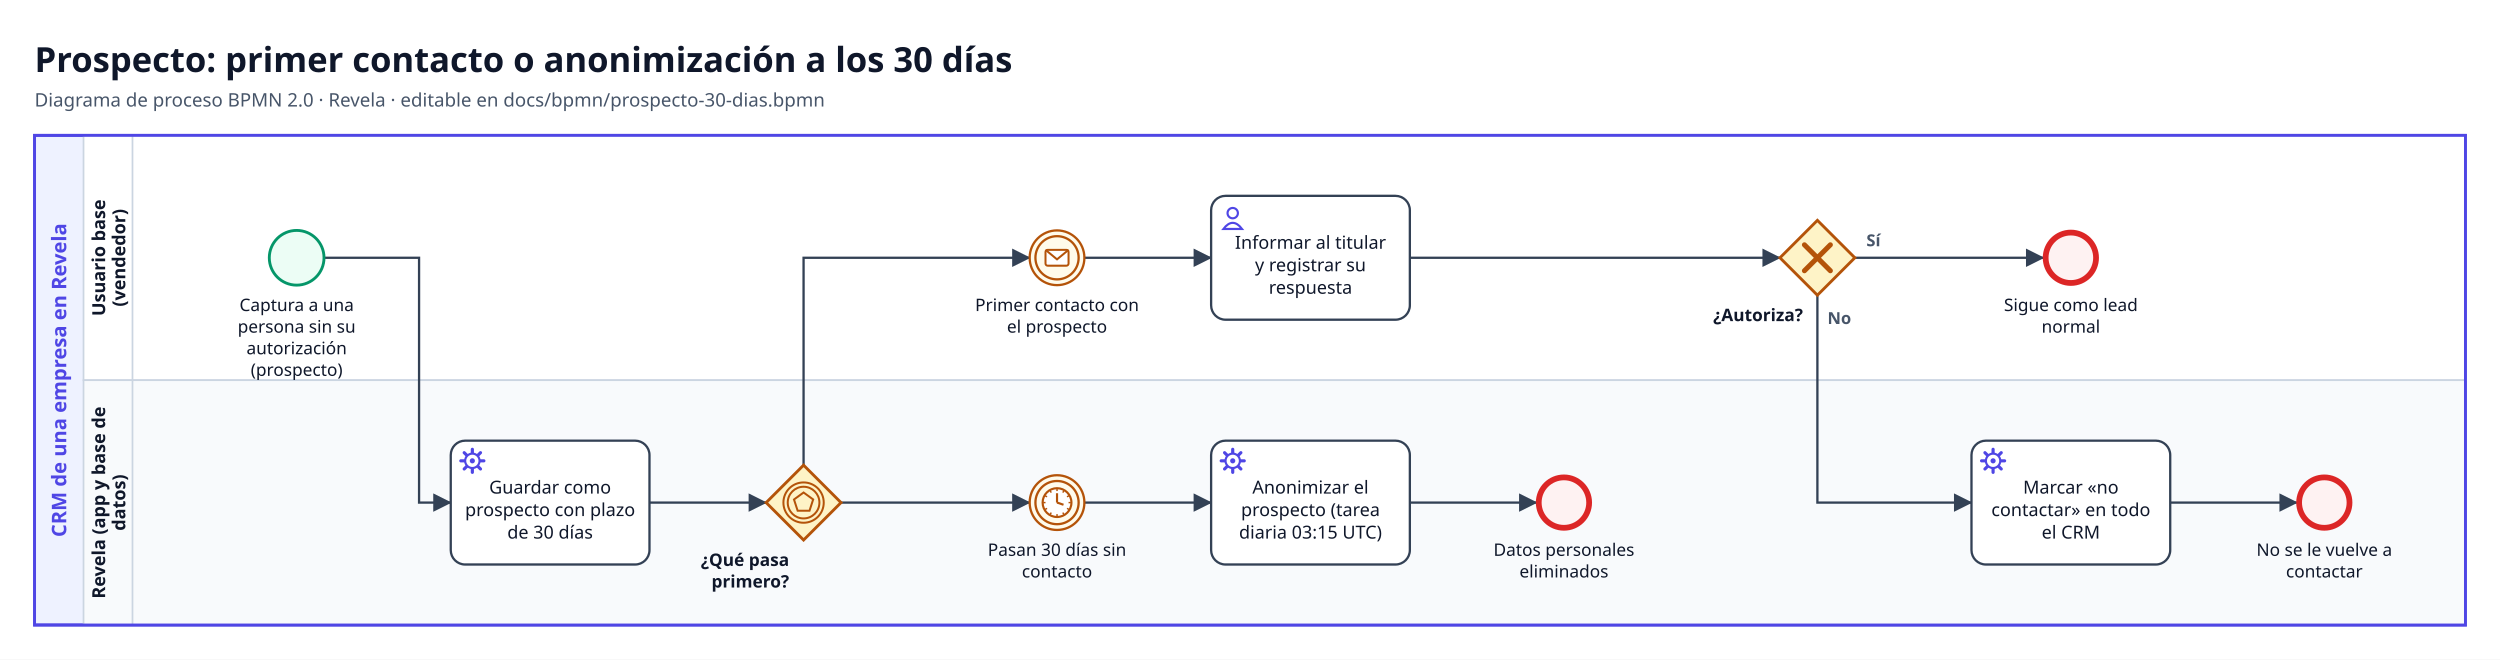
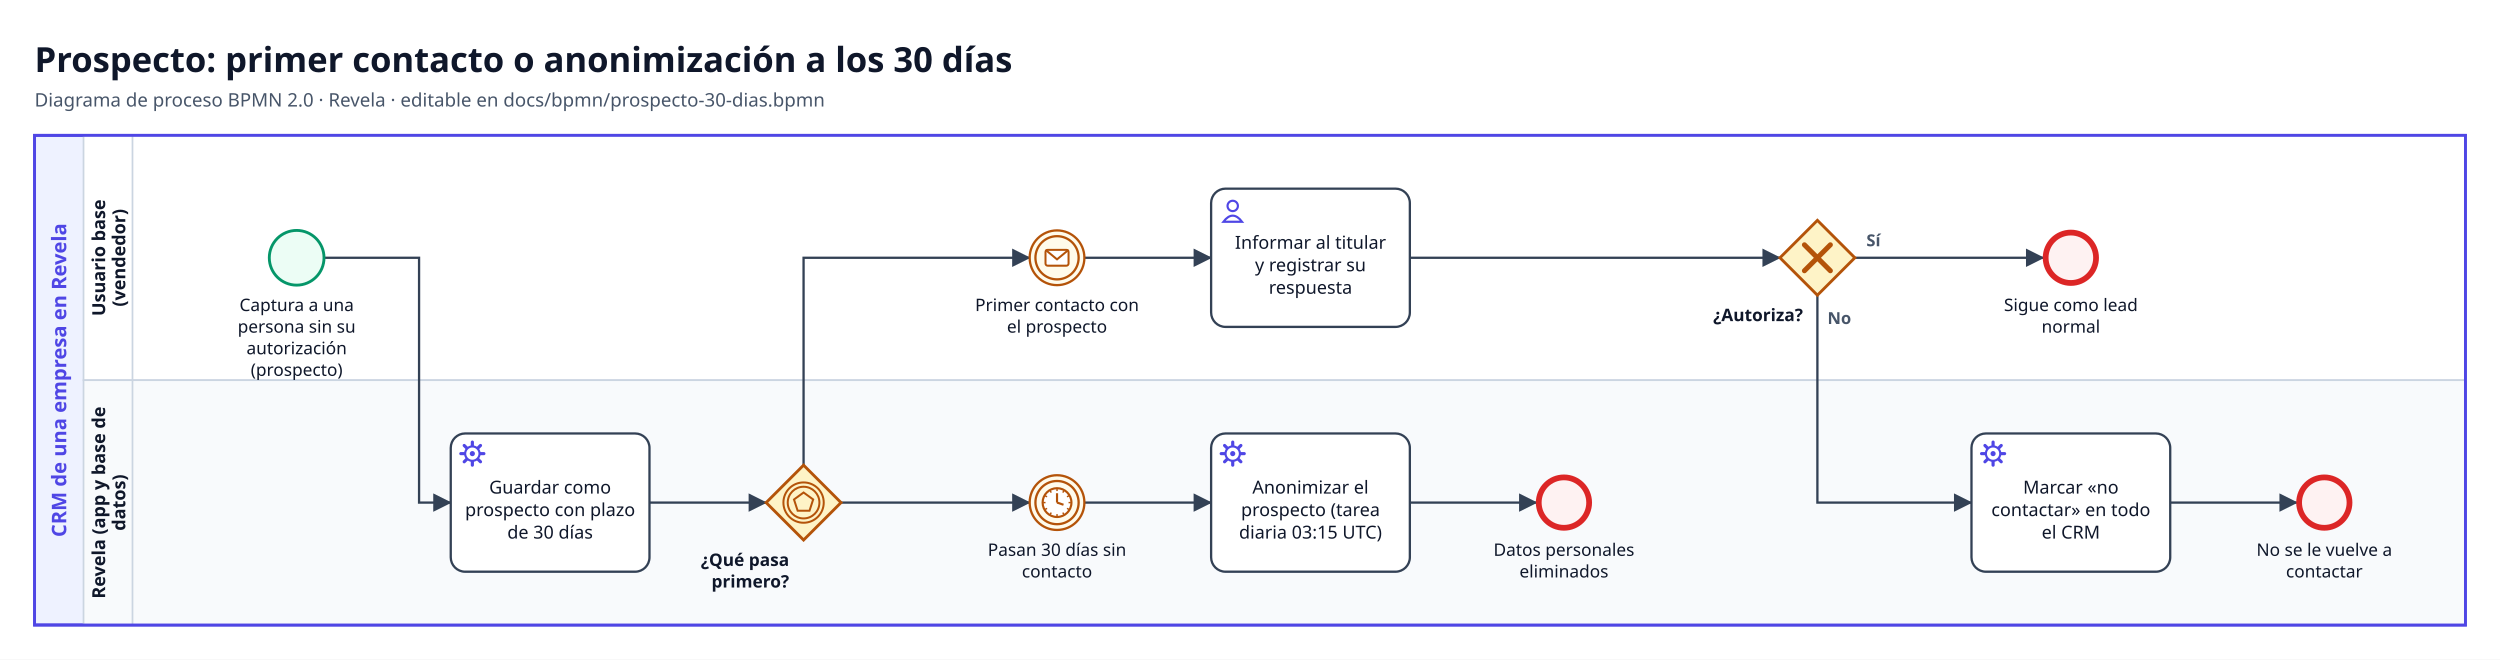
<svg xmlns="http://www.w3.org/2000/svg" width="1736" height="458" viewBox="0 0 1736 458">
  <defs>
    <marker id="flecha" viewBox="0 0 10 10" refX="9.5" refY="5" markerWidth="8" markerHeight="8" orient="auto-start-reverse">
      <path d="M 0 0 L 10 5 L 0 10 z" fill="#334155" />
    </marker>
  </defs>
  <rect width="100%" height="100%" fill="#FFFFFF" />
  <text x="24" y="50" font-size="24" font-weight="700" fill="#0F172A" text-anchor="start" font-family="'Segoe UI', system-ui, sans-serif">Prospecto: primer contacto o anonimización a los 30 días</text>
  <text x="24" y="74" font-size="13" font-weight="400" fill="#475569" text-anchor="start" font-family="'Segoe UI', system-ui, sans-serif">Diagrama de proceso BPMN 2.0 · Revela · editable en docs/bpmn/prospecto-30-dias.bpmn</text>
  <rect x="24" y="94" width="1688" height="340" fill="#EEF2FF" stroke="#4F46E5" stroke-width="2" />
  <text x="46" y="264" font-size="14" font-weight="700" fill="#4F46E5" text-anchor="middle" font-family="'Segoe UI', system-ui, sans-serif" transform="rotate(-90 46 264)">CRM de una empresa en Revela</text>
  <rect x="58" y="94" width="1654" height="170" fill="#FFFFFF" stroke="#CBD5E1" stroke-width="1.2" />
  <line x1="92" y1="94" x2="92" y2="264" stroke="#CBD5E1" stroke-width="1.2" />
  <text x="73" y="179" font-size="12.5" font-weight="600" fill="#0F172A" text-anchor="middle" font-family="'Segoe UI', system-ui, sans-serif" transform="rotate(-90 73 179)">Usuario base</text>
  <text x="87" y="179" font-size="12.5" font-weight="600" fill="#0F172A" text-anchor="middle" font-family="'Segoe UI', system-ui, sans-serif" transform="rotate(-90 87 179)">(vendedor)</text>
  <rect x="58" y="264" width="1654" height="170" fill="#F8FAFC" stroke="#CBD5E1" stroke-width="1.2" />
  <line x1="92" y1="264" x2="92" y2="434" stroke="#CBD5E1" stroke-width="1.2" />
  <text x="73" y="349" font-size="12.5" font-weight="600" fill="#0F172A" text-anchor="middle" font-family="'Segoe UI', system-ui, sans-serif" transform="rotate(-90 73 349)">Revela (app y base de</text>
  <text x="87" y="349" font-size="12.5" font-weight="600" fill="#0F172A" text-anchor="middle" font-family="'Segoe UI', system-ui, sans-serif" transform="rotate(-90 87 349)">datos)</text>
  <rect x="24" y="94" width="1688" height="340" fill="none" stroke="#4F46E5" stroke-width="2" />
  <path d="M 225 179 L 291 179 L 291 349 L 313 349" fill="none" stroke="#334155" stroke-width="1.6" marker-end="url(#flecha)" />
  <path d="M 451 349 L 532 349" fill="none" stroke="#334155" stroke-width="1.6" marker-end="url(#flecha)" />
  <path d="M 558 323 L 558 179 L 715 179" fill="none" stroke="#334155" stroke-width="1.6" marker-end="url(#flecha)" />
  <path d="M 584 349 L 715 349" fill="none" stroke="#334155" stroke-width="1.6" marker-end="url(#flecha)" />
  <path d="M 753 179 L 841 179" fill="none" stroke="#334155" stroke-width="1.6" marker-end="url(#flecha)" />
  <path d="M 979 179 L 1236 179" fill="none" stroke="#334155" stroke-width="1.6" marker-end="url(#flecha)" />
  <path d="M 1288 179 L 1419 179" fill="none" stroke="#334155" stroke-width="1.6" marker-end="url(#flecha)" />
  <text x="1296" y="171" font-size="11.5" font-weight="600" fill="#475569" text-anchor="start" font-family="'Segoe UI', system-ui, sans-serif">Sí</text>
  <path d="M 1262 205 L 1262 349 L 1369 349" fill="none" stroke="#334155" stroke-width="1.6" marker-end="url(#flecha)" />
  <text x="1269" y="225" font-size="11.5" font-weight="600" fill="#475569" text-anchor="start" font-family="'Segoe UI', system-ui, sans-serif">No</text>
  <path d="M 1507 349 L 1595 349" fill="none" stroke="#334155" stroke-width="1.6" marker-end="url(#flecha)" />
  <path d="M 753 349 L 841 349" fill="none" stroke="#334155" stroke-width="1.6" marker-end="url(#flecha)" />
  <path d="M 979 349 L 1067 349" fill="none" stroke="#334155" stroke-width="1.6" marker-end="url(#flecha)" />
  <circle cx="206" cy="179" r="19" fill="#ECFDF5" stroke="#059669" stroke-width="2" />
  <text x="206" y="216" font-size="12" font-weight="400" fill="#0F172A" text-anchor="middle" font-family="'Segoe UI', system-ui, sans-serif">Captura a una</text>
  <text x="206" y="231" font-size="12" font-weight="400" fill="#0F172A" text-anchor="middle" font-family="'Segoe UI', system-ui, sans-serif">persona sin su</text>
  <text x="206" y="246" font-size="12" font-weight="400" fill="#0F172A" text-anchor="middle" font-family="'Segoe UI', system-ui, sans-serif">autorización</text>
  <text x="206" y="261" font-size="12" font-weight="400" fill="#0F172A" text-anchor="middle" font-family="'Segoe UI', system-ui, sans-serif">(prospecto)</text>
-   <rect x="313" y="306" width="138" height="86" rx="10" fill="#FFFFFF" stroke="#334155" stroke-width="1.6" />
-   <line x1="333" y1="320" x2="336" y2="320" stroke="#4F46E5" stroke-width="2.2" stroke-linecap="round" />
-   <line x1="331.536" y1="323.536" x2="333.657" y2="325.657" stroke="#4F46E5" stroke-width="2.2" stroke-linecap="round" />
-   <line x1="328" y1="325" x2="328" y2="328" stroke="#4F46E5" stroke-width="2.2" stroke-linecap="round" />
-   <line x1="324.464" y1="323.536" x2="322.343" y2="325.657" stroke="#4F46E5" stroke-width="2.2" stroke-linecap="round" />
-   <line x1="323" y1="320" x2="320" y2="320" stroke="#4F46E5" stroke-width="2.2" stroke-linecap="round" />
-   <line x1="324.464" y1="316.464" x2="322.343" y2="314.343" stroke="#4F46E5" stroke-width="2.2" stroke-linecap="round" />
-   <line x1="328" y1="315" x2="328" y2="312" stroke="#4F46E5" stroke-width="2.2" stroke-linecap="round" />
-   <line x1="331.536" y1="316.464" x2="333.657" y2="314.343" stroke="#4F46E5" stroke-width="2.2" stroke-linecap="round" />
-   <circle cx="328" cy="320" r="5" fill="#FFFFFF" stroke="#4F46E5" stroke-width="1.5" />
-   <circle cx="328" cy="320" r="1.8" fill="#4F46E5" />
+   <rect x="313" y="301" width="138" height="96" rx="10" fill="#FFFFFF" stroke="#334155" stroke-width="1.6" />
+   <line x1="333" y1="315" x2="336" y2="315" stroke="#4F46E5" stroke-width="2.2" stroke-linecap="round" />
+   <line x1="331.536" y1="318.536" x2="333.657" y2="320.657" stroke="#4F46E5" stroke-width="2.2" stroke-linecap="round" />
+   <line x1="328" y1="320" x2="328" y2="323" stroke="#4F46E5" stroke-width="2.2" stroke-linecap="round" />
+   <line x1="324.464" y1="318.536" x2="322.343" y2="320.657" stroke="#4F46E5" stroke-width="2.2" stroke-linecap="round" />
+   <line x1="323" y1="315" x2="320" y2="315" stroke="#4F46E5" stroke-width="2.2" stroke-linecap="round" />
+   <line x1="324.464" y1="311.464" x2="322.343" y2="309.343" stroke="#4F46E5" stroke-width="2.2" stroke-linecap="round" />
+   <line x1="328" y1="310" x2="328" y2="307" stroke="#4F46E5" stroke-width="2.2" stroke-linecap="round" />
+   <line x1="331.536" y1="311.464" x2="333.657" y2="309.343" stroke="#4F46E5" stroke-width="2.2" stroke-linecap="round" />
+   <circle cx="328" cy="315" r="5" fill="#FFFFFF" stroke="#4F46E5" stroke-width="1.5" />
+   <circle cx="328" cy="315" r="1.8" fill="#4F46E5" />
  <text x="382" y="342.75" font-size="12.5" font-weight="400" fill="#0F172A" text-anchor="middle" font-family="'Segoe UI', system-ui, sans-serif">Guardar como</text>
  <text x="382" y="358.375" font-size="12.5" font-weight="400" fill="#0F172A" text-anchor="middle" font-family="'Segoe UI', system-ui, sans-serif">prospecto con plazo</text>
  <text x="382" y="374" font-size="12.5" font-weight="400" fill="#0F172A" text-anchor="middle" font-family="'Segoe UI', system-ui, sans-serif">de 30 días</text>
  <path d="M 558 323 L 584 349 L 558 375 L 532 349 Z" fill="#FEF3C7" stroke="#B45309" stroke-width="2" />
  <circle cx="558" cy="349" r="14" fill="none" stroke="#B45309" stroke-width="1.4" />
  <circle cx="558" cy="349" r="11" fill="none" stroke="#B45309" stroke-width="1.4" />
  <path d="M 558 342 L 564.657 346.837 L 562.114 354.663 L 553.886 354.663 L 551.343 346.837 Z" fill="none" stroke="#B45309" stroke-width="1.4" />
  <text x="548" y="393" font-size="12" font-weight="600" fill="#0F172A" text-anchor="end" font-family="'Segoe UI', system-ui, sans-serif">¿Qué pasa</text>
  <text x="548" y="408" font-size="12" font-weight="600" fill="#0F172A" text-anchor="end" font-family="'Segoe UI', system-ui, sans-serif">primero?</text>
  <circle cx="734" cy="179" r="19" fill="#FFFBEB" stroke="#B45309" stroke-width="1.6" />
  <circle cx="734" cy="179" r="15" fill="none" stroke="#B45309" stroke-width="1.6" />
  <rect x="726" y="173.5" width="16" height="11" rx="1.5" fill="#FFFFFF" stroke="#B45309" stroke-width="1.4" />
  <path d="M 726 173.5 L 734 180.1 L 742 173.5" fill="none" stroke="#B45309" stroke-width="1.4" />
  <text x="734" y="216" font-size="12" font-weight="400" fill="#0F172A" text-anchor="middle" font-family="'Segoe UI', system-ui, sans-serif">Primer contacto con</text>
  <text x="734" y="231" font-size="12" font-weight="400" fill="#0F172A" text-anchor="middle" font-family="'Segoe UI', system-ui, sans-serif">el prospecto</text>
-   <rect x="841" y="136" width="138" height="86" rx="10" fill="#FFFFFF" stroke="#334155" stroke-width="1.6" />
-   <circle cx="856" cy="148" r="3.6" fill="none" stroke="#4F46E5" stroke-width="1.5" />
-   <path d="M 849.5 159 Q 856 150.5 862.5 159 Z" fill="none" stroke="#4F46E5" stroke-width="1.5" />
+   <rect x="841" y="131" width="138" height="96" rx="10" fill="#FFFFFF" stroke="#334155" stroke-width="1.6" />
+   <circle cx="856" cy="143" r="3.6" fill="none" stroke="#4F46E5" stroke-width="1.5" />
+   <path d="M 849.5 154 Q 856 145.5 862.5 154 Z" fill="none" stroke="#4F46E5" stroke-width="1.5" />
  <text x="910" y="172.75" font-size="12.5" font-weight="400" fill="#0F172A" text-anchor="middle" font-family="'Segoe UI', system-ui, sans-serif">Informar al titular</text>
  <text x="910" y="188.375" font-size="12.5" font-weight="400" fill="#0F172A" text-anchor="middle" font-family="'Segoe UI', system-ui, sans-serif">y registrar su</text>
  <text x="910" y="204" font-size="12.5" font-weight="400" fill="#0F172A" text-anchor="middle" font-family="'Segoe UI', system-ui, sans-serif">respuesta</text>
  <path d="M 1262 153 L 1288 179 L 1262 205 L 1236 179 Z" fill="#FEF3C7" stroke="#B45309" stroke-width="2" />
  <path d="M 1253 170 L 1271 188 M 1271 170 L 1253 188" stroke="#B45309" stroke-width="3.5" stroke-linecap="round" />
  <text x="1252" y="223" font-size="12" font-weight="600" fill="#0F172A" text-anchor="end" font-family="'Segoe UI', system-ui, sans-serif">¿Autoriza?</text>
  <circle cx="1438" cy="179" r="17.5" fill="#FEF2F2" stroke="#DC2626" stroke-width="4" />
  <text x="1438" y="216" font-size="12" font-weight="400" fill="#0F172A" text-anchor="middle" font-family="'Segoe UI', system-ui, sans-serif">Sigue como lead</text>
  <text x="1438" y="231" font-size="12" font-weight="400" fill="#0F172A" text-anchor="middle" font-family="'Segoe UI', system-ui, sans-serif">normal</text>
-   <rect x="1369" y="306" width="138" height="86" rx="10" fill="#FFFFFF" stroke="#334155" stroke-width="1.6" />
-   <line x1="1389" y1="320" x2="1392" y2="320" stroke="#4F46E5" stroke-width="2.2" stroke-linecap="round" />
-   <line x1="1387.536" y1="323.536" x2="1389.657" y2="325.657" stroke="#4F46E5" stroke-width="2.2" stroke-linecap="round" />
-   <line x1="1384" y1="325" x2="1384" y2="328" stroke="#4F46E5" stroke-width="2.2" stroke-linecap="round" />
-   <line x1="1380.464" y1="323.536" x2="1378.343" y2="325.657" stroke="#4F46E5" stroke-width="2.2" stroke-linecap="round" />
-   <line x1="1379" y1="320" x2="1376" y2="320" stroke="#4F46E5" stroke-width="2.2" stroke-linecap="round" />
-   <line x1="1380.464" y1="316.464" x2="1378.343" y2="314.343" stroke="#4F46E5" stroke-width="2.2" stroke-linecap="round" />
-   <line x1="1384" y1="315" x2="1384" y2="312" stroke="#4F46E5" stroke-width="2.2" stroke-linecap="round" />
-   <line x1="1387.536" y1="316.464" x2="1389.657" y2="314.343" stroke="#4F46E5" stroke-width="2.2" stroke-linecap="round" />
-   <circle cx="1384" cy="320" r="5" fill="#FFFFFF" stroke="#4F46E5" stroke-width="1.5" />
-   <circle cx="1384" cy="320" r="1.8" fill="#4F46E5" />
+   <rect x="1369" y="301" width="138" height="96" rx="10" fill="#FFFFFF" stroke="#334155" stroke-width="1.6" />
+   <line x1="1389" y1="315" x2="1392" y2="315" stroke="#4F46E5" stroke-width="2.2" stroke-linecap="round" />
+   <line x1="1387.536" y1="318.536" x2="1389.657" y2="320.657" stroke="#4F46E5" stroke-width="2.2" stroke-linecap="round" />
+   <line x1="1384" y1="320" x2="1384" y2="323" stroke="#4F46E5" stroke-width="2.2" stroke-linecap="round" />
+   <line x1="1380.464" y1="318.536" x2="1378.343" y2="320.657" stroke="#4F46E5" stroke-width="2.2" stroke-linecap="round" />
+   <line x1="1379" y1="315" x2="1376" y2="315" stroke="#4F46E5" stroke-width="2.2" stroke-linecap="round" />
+   <line x1="1380.464" y1="311.464" x2="1378.343" y2="309.343" stroke="#4F46E5" stroke-width="2.2" stroke-linecap="round" />
+   <line x1="1384" y1="310" x2="1384" y2="307" stroke="#4F46E5" stroke-width="2.2" stroke-linecap="round" />
+   <line x1="1387.536" y1="311.464" x2="1389.657" y2="309.343" stroke="#4F46E5" stroke-width="2.2" stroke-linecap="round" />
+   <circle cx="1384" cy="315" r="5" fill="#FFFFFF" stroke="#4F46E5" stroke-width="1.5" />
+   <circle cx="1384" cy="315" r="1.8" fill="#4F46E5" />
  <text x="1438" y="342.75" font-size="12.5" font-weight="400" fill="#0F172A" text-anchor="middle" font-family="'Segoe UI', system-ui, sans-serif">Marcar «no</text>
  <text x="1438" y="358.375" font-size="12.5" font-weight="400" fill="#0F172A" text-anchor="middle" font-family="'Segoe UI', system-ui, sans-serif">contactar» en todo</text>
  <text x="1438" y="374" font-size="12.5" font-weight="400" fill="#0F172A" text-anchor="middle" font-family="'Segoe UI', system-ui, sans-serif">el CRM</text>
  <circle cx="1614" cy="349" r="17.5" fill="#FEF2F2" stroke="#DC2626" stroke-width="4" />
  <text x="1614" y="386" font-size="12" font-weight="400" fill="#0F172A" text-anchor="middle" font-family="'Segoe UI', system-ui, sans-serif">No se le vuelve a</text>
  <text x="1614" y="401" font-size="12" font-weight="400" fill="#0F172A" text-anchor="middle" font-family="'Segoe UI', system-ui, sans-serif">contactar</text>
  <circle cx="734" cy="349" r="19" fill="#FFFBEB" stroke="#B45309" stroke-width="1.6" />
  <circle cx="734" cy="349" r="15" fill="none" stroke="#B45309" stroke-width="1.6" />
  <circle cx="734" cy="349" r="10" fill="#FFFFFF" stroke="#B45309" stroke-width="1.5" />
  <line x1="742" y1="349" x2="743.6" y2="349" stroke="#B45309" stroke-width="1" />
  <line x1="740.928" y1="353" x2="742.314" y2="353.8" stroke="#B45309" stroke-width="1" />
  <line x1="738" y1="355.928" x2="738.8" y2="357.314" stroke="#B45309" stroke-width="1" />
  <line x1="734" y1="357" x2="734" y2="358.6" stroke="#B45309" stroke-width="1" />
  <line x1="730" y1="355.928" x2="729.2" y2="357.314" stroke="#B45309" stroke-width="1" />
  <line x1="727.072" y1="353" x2="725.686" y2="353.8" stroke="#B45309" stroke-width="1" />
  <line x1="726" y1="349" x2="724.4" y2="349" stroke="#B45309" stroke-width="1" />
  <line x1="727.072" y1="345" x2="725.686" y2="344.2" stroke="#B45309" stroke-width="1" />
  <line x1="730" y1="342.072" x2="729.2" y2="340.686" stroke="#B45309" stroke-width="1" />
  <line x1="734" y1="341" x2="734" y2="339.4" stroke="#B45309" stroke-width="1" />
  <line x1="738" y1="342.072" x2="738.8" y2="340.686" stroke="#B45309" stroke-width="1" />
  <line x1="740.928" y1="345" x2="742.314" y2="344.2" stroke="#B45309" stroke-width="1" />
  <line x1="734" y1="349" x2="734" y2="342.5" stroke="#B45309" stroke-width="1.5" />
  <line x1="734" y1="349" x2="738.5" y2="350.5" stroke="#B45309" stroke-width="1.5" />
  <text x="734" y="386" font-size="12" font-weight="400" fill="#0F172A" text-anchor="middle" font-family="'Segoe UI', system-ui, sans-serif">Pasan 30 días sin</text>
  <text x="734" y="401" font-size="12" font-weight="400" fill="#0F172A" text-anchor="middle" font-family="'Segoe UI', system-ui, sans-serif">contacto</text>
-   <rect x="841" y="306" width="138" height="86" rx="10" fill="#FFFFFF" stroke="#334155" stroke-width="1.6" />
-   <line x1="861" y1="320" x2="864" y2="320" stroke="#4F46E5" stroke-width="2.2" stroke-linecap="round" />
-   <line x1="859.536" y1="323.536" x2="861.657" y2="325.657" stroke="#4F46E5" stroke-width="2.2" stroke-linecap="round" />
-   <line x1="856" y1="325" x2="856" y2="328" stroke="#4F46E5" stroke-width="2.2" stroke-linecap="round" />
-   <line x1="852.464" y1="323.536" x2="850.343" y2="325.657" stroke="#4F46E5" stroke-width="2.2" stroke-linecap="round" />
-   <line x1="851" y1="320" x2="848" y2="320" stroke="#4F46E5" stroke-width="2.2" stroke-linecap="round" />
-   <line x1="852.464" y1="316.464" x2="850.343" y2="314.343" stroke="#4F46E5" stroke-width="2.2" stroke-linecap="round" />
-   <line x1="856" y1="315" x2="856" y2="312" stroke="#4F46E5" stroke-width="2.2" stroke-linecap="round" />
-   <line x1="859.536" y1="316.464" x2="861.657" y2="314.343" stroke="#4F46E5" stroke-width="2.2" stroke-linecap="round" />
-   <circle cx="856" cy="320" r="5" fill="#FFFFFF" stroke="#4F46E5" stroke-width="1.5" />
-   <circle cx="856" cy="320" r="1.8" fill="#4F46E5" />
+   <rect x="841" y="301" width="138" height="96" rx="10" fill="#FFFFFF" stroke="#334155" stroke-width="1.6" />
+   <line x1="861" y1="315" x2="864" y2="315" stroke="#4F46E5" stroke-width="2.2" stroke-linecap="round" />
+   <line x1="859.536" y1="318.536" x2="861.657" y2="320.657" stroke="#4F46E5" stroke-width="2.2" stroke-linecap="round" />
+   <line x1="856" y1="320" x2="856" y2="323" stroke="#4F46E5" stroke-width="2.2" stroke-linecap="round" />
+   <line x1="852.464" y1="318.536" x2="850.343" y2="320.657" stroke="#4F46E5" stroke-width="2.2" stroke-linecap="round" />
+   <line x1="851" y1="315" x2="848" y2="315" stroke="#4F46E5" stroke-width="2.2" stroke-linecap="round" />
+   <line x1="852.464" y1="311.464" x2="850.343" y2="309.343" stroke="#4F46E5" stroke-width="2.2" stroke-linecap="round" />
+   <line x1="856" y1="310" x2="856" y2="307" stroke="#4F46E5" stroke-width="2.2" stroke-linecap="round" />
+   <line x1="859.536" y1="311.464" x2="861.657" y2="309.343" stroke="#4F46E5" stroke-width="2.2" stroke-linecap="round" />
+   <circle cx="856" cy="315" r="5" fill="#FFFFFF" stroke="#4F46E5" stroke-width="1.5" />
+   <circle cx="856" cy="315" r="1.8" fill="#4F46E5" />
  <text x="910" y="342.75" font-size="12.5" font-weight="400" fill="#0F172A" text-anchor="middle" font-family="'Segoe UI', system-ui, sans-serif">Anonimizar el</text>
  <text x="910" y="358.375" font-size="12.5" font-weight="400" fill="#0F172A" text-anchor="middle" font-family="'Segoe UI', system-ui, sans-serif">prospecto (tarea</text>
  <text x="910" y="374" font-size="12.5" font-weight="400" fill="#0F172A" text-anchor="middle" font-family="'Segoe UI', system-ui, sans-serif">diaria 03:15 UTC)</text>
  <circle cx="1086" cy="349" r="17.5" fill="#FEF2F2" stroke="#DC2626" stroke-width="4" />
  <text x="1086" y="386" font-size="12" font-weight="400" fill="#0F172A" text-anchor="middle" font-family="'Segoe UI', system-ui, sans-serif">Datos personales</text>
  <text x="1086" y="401" font-size="12" font-weight="400" fill="#0F172A" text-anchor="middle" font-family="'Segoe UI', system-ui, sans-serif">eliminados</text>
</svg>
